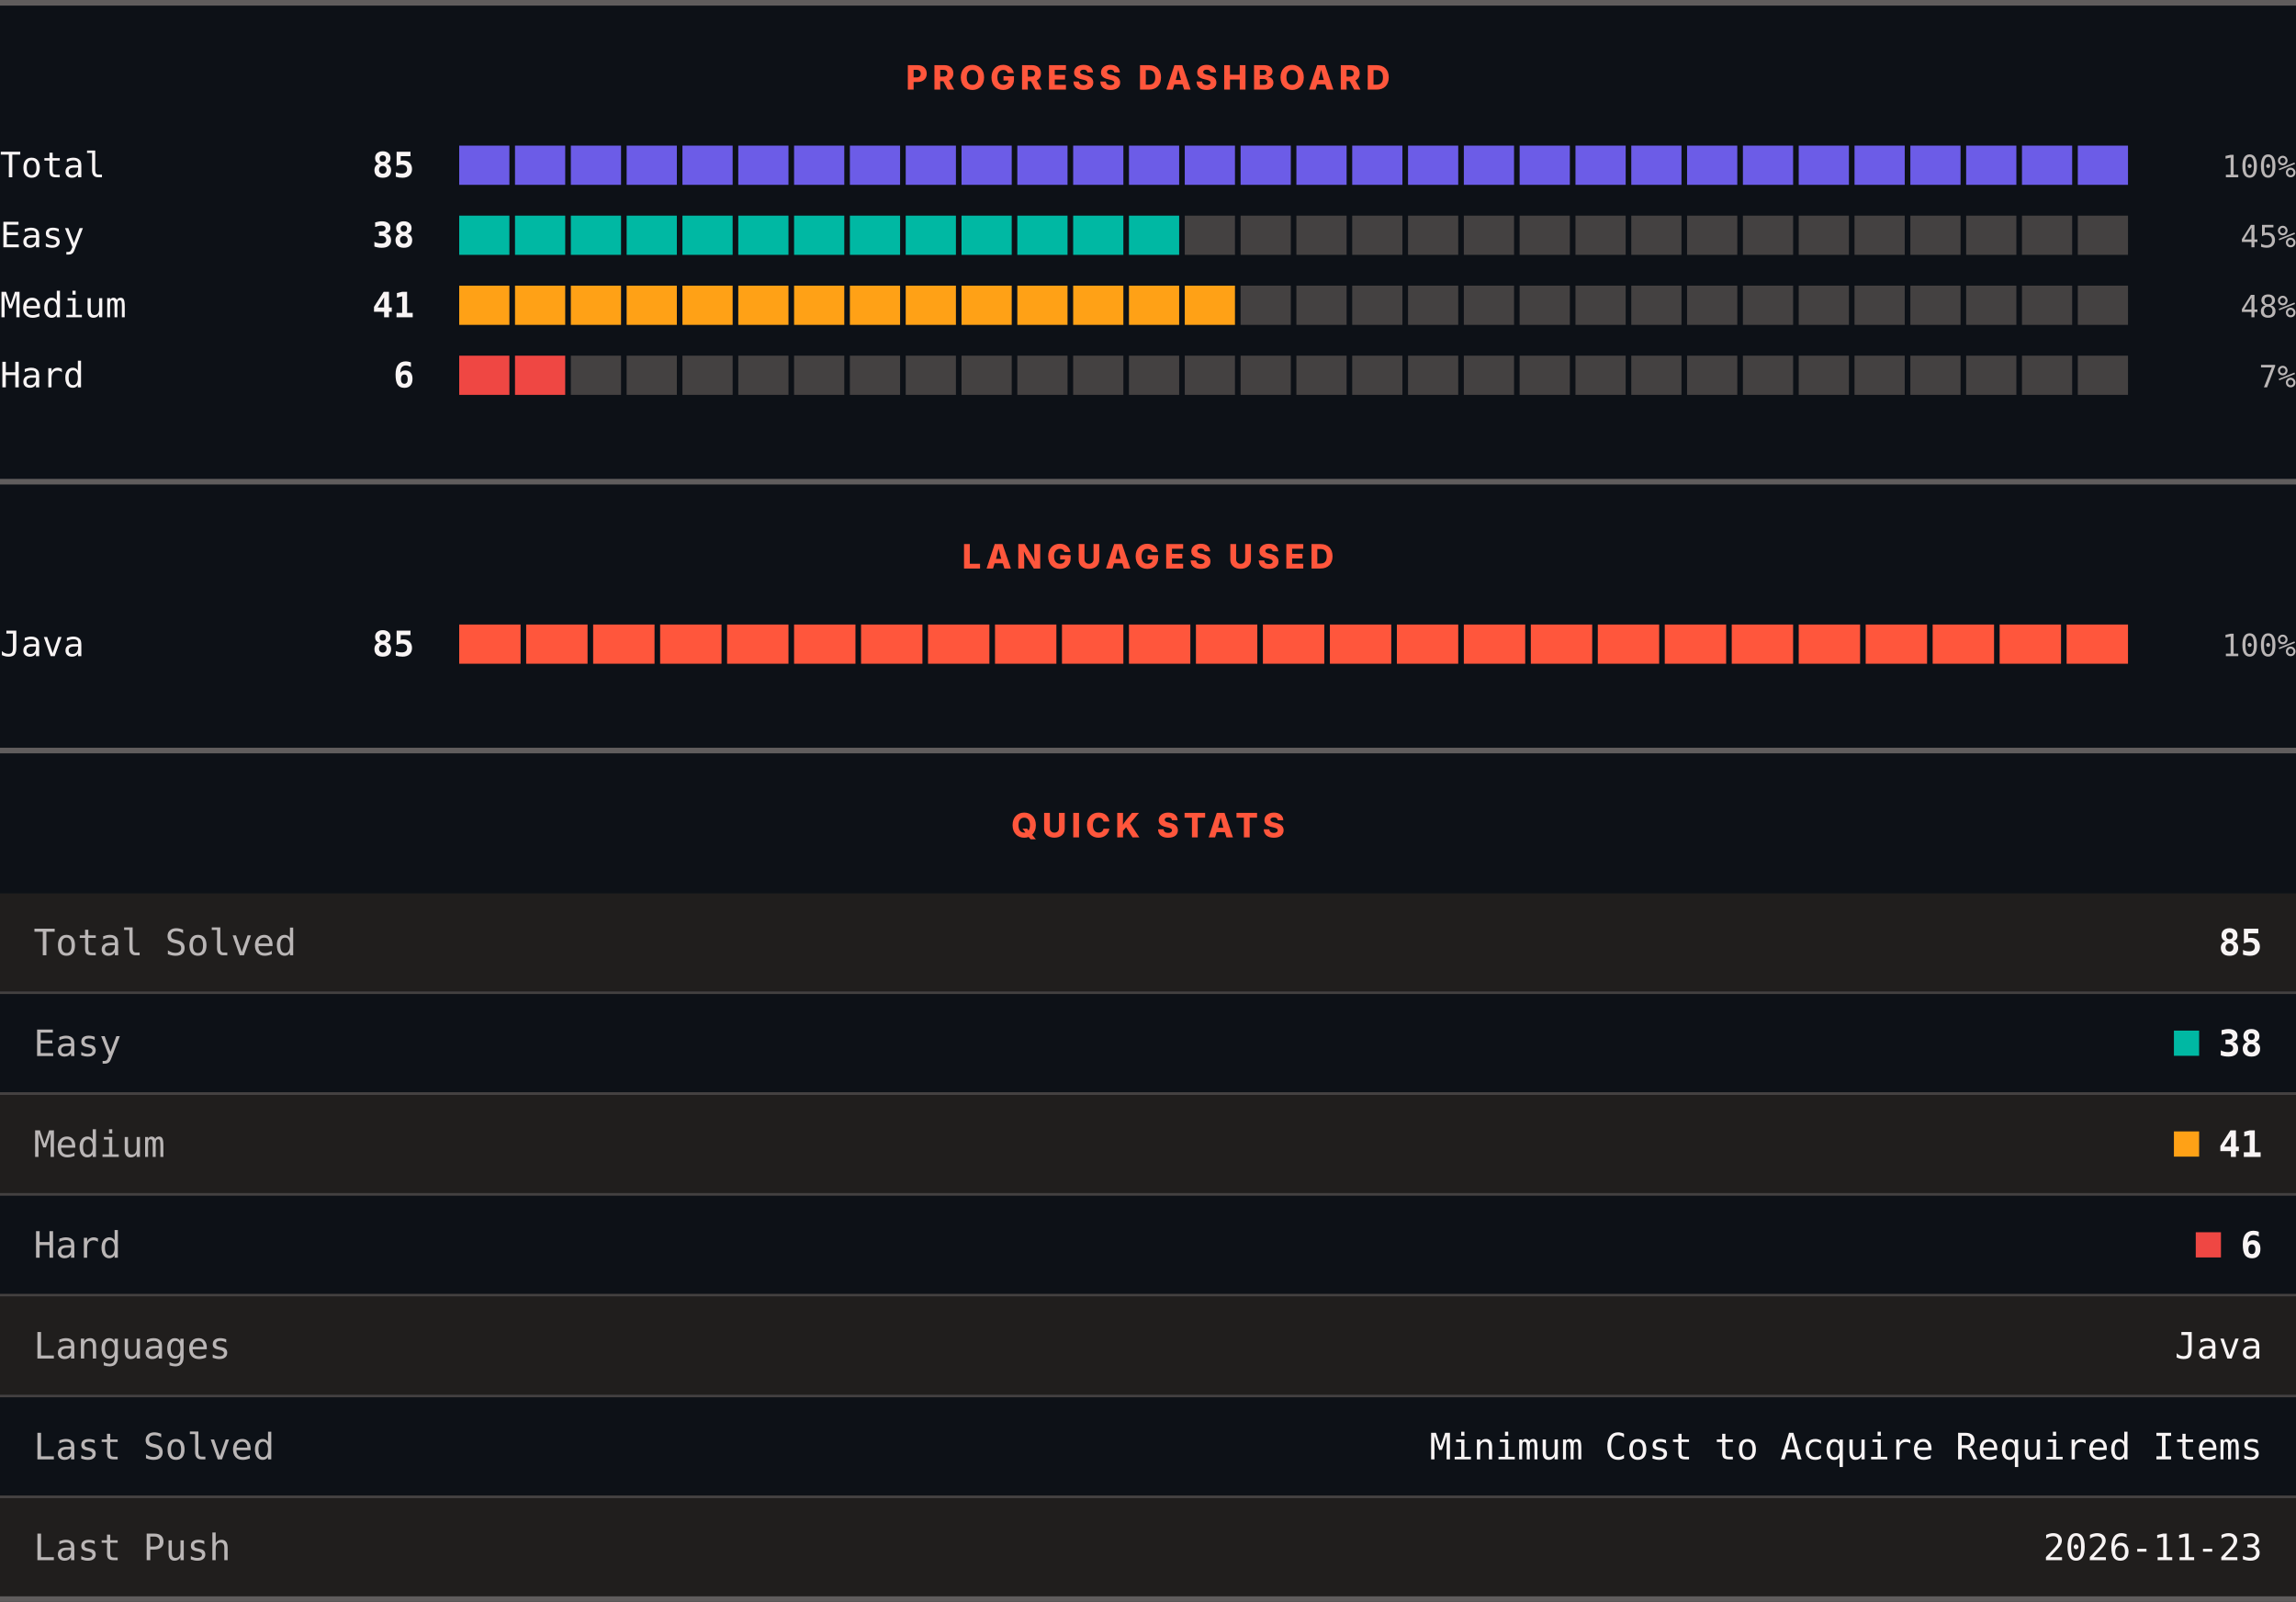
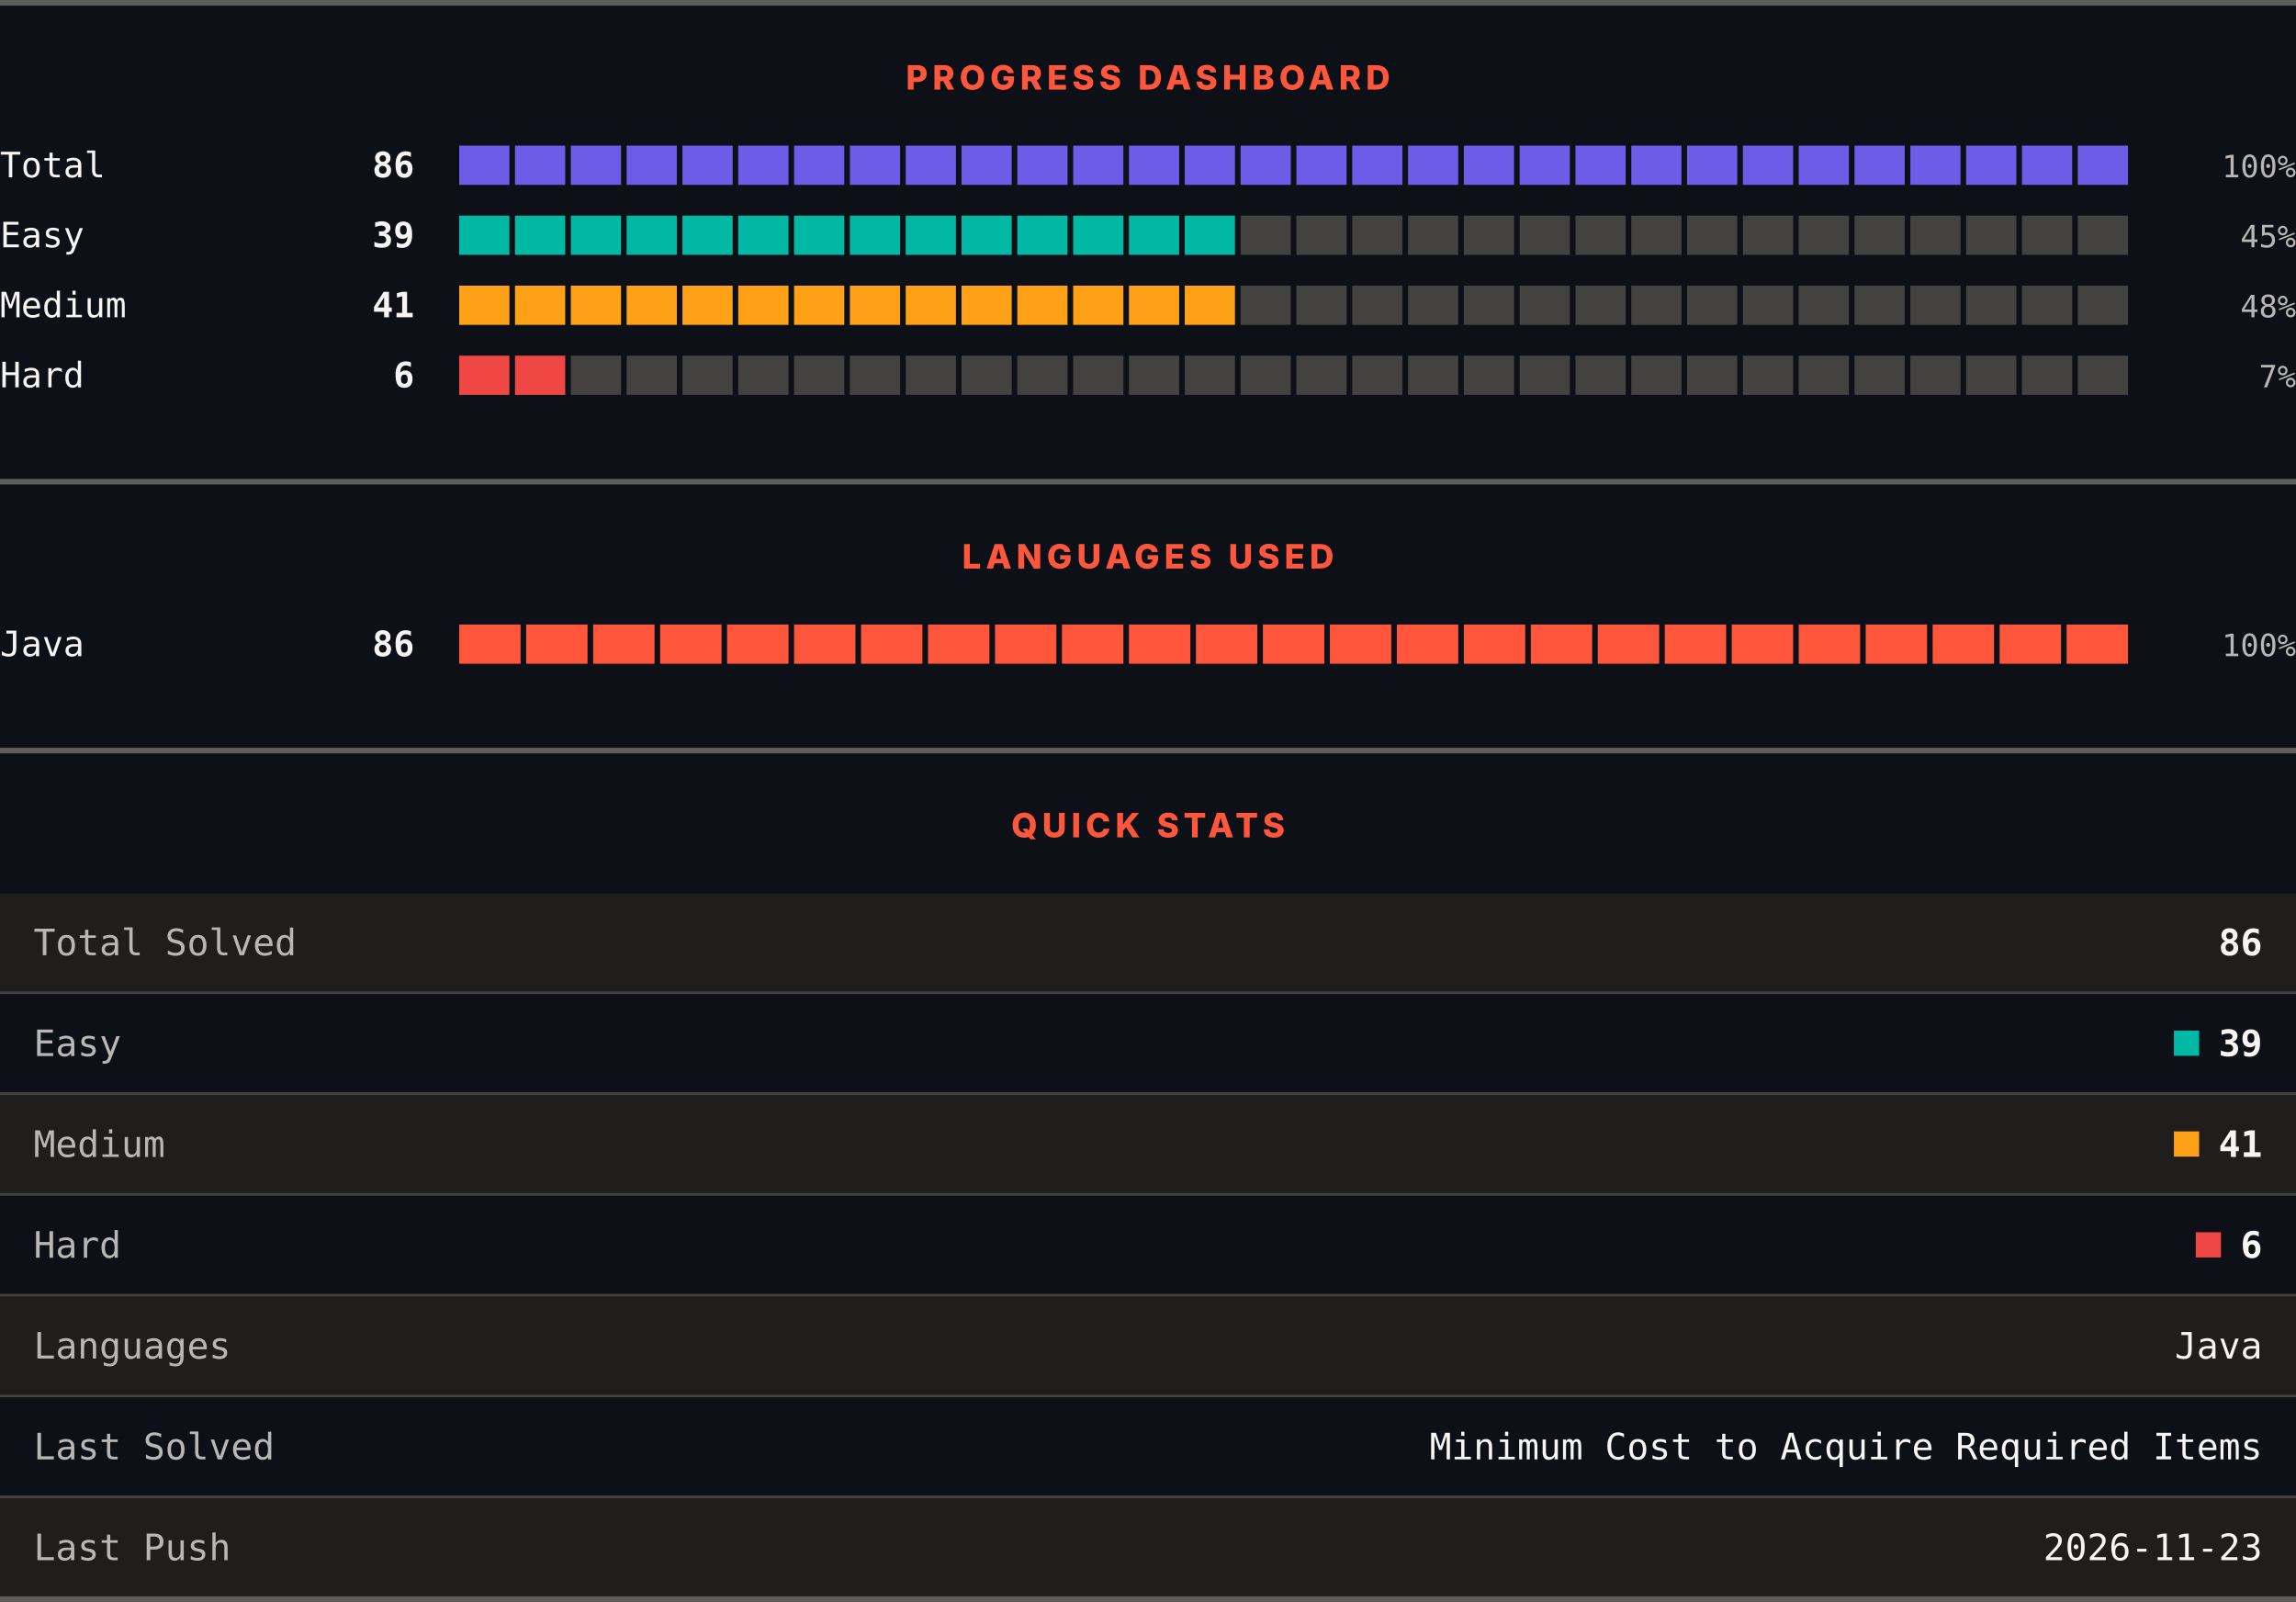
<svg xmlns="http://www.w3.org/2000/svg" width="820" height="572" viewBox="0 0 820 572" role="img" aria-label="LeetCode progress, languages and quick stats">
  <rect width="820" height="572" fill="#0d1117" />
  <rect x="0" y="0" width="820" height="2" fill="#605d5d" />
  <text x="410" y="32" text-anchor="middle" font-family="Archivo, system-ui, -apple-system, Segoe UI, sans-serif" font-size="12" font-weight="800" letter-spacing="1.68" fill="#ff563c">PROGRESS DASHBOARD</text>
  <text x="0" y="63.3" font-family="ui-monospace, SFMono-Regular, Menlo, Consolas, monospace" font-size="12.5" fill="#f8f4f4">Total</text>
-   <text x="148" y="63.3" text-anchor="end" font-family="ui-monospace, SFMono-Regular, Menlo, Consolas, monospace" font-size="12.5" font-weight="700" fill="#f8f4f4">85</text>
+   <text x="148" y="63.3" text-anchor="end" font-family="ui-monospace, SFMono-Regular, Menlo, Consolas, monospace" font-size="12.5" font-weight="700" fill="#f8f4f4">86</text>
  <rect x="164.00" y="52" width="17.93" height="14" fill="#6c5ce7" />
  <rect x="183.93" y="52" width="17.93" height="14" fill="#6c5ce7" />
  <rect x="203.87" y="52" width="17.93" height="14" fill="#6c5ce7" />
  <rect x="223.80" y="52" width="17.93" height="14" fill="#6c5ce7" />
  <rect x="243.73" y="52" width="17.93" height="14" fill="#6c5ce7" />
  <rect x="263.67" y="52" width="17.93" height="14" fill="#6c5ce7" />
  <rect x="283.60" y="52" width="17.93" height="14" fill="#6c5ce7" />
  <rect x="303.53" y="52" width="17.93" height="14" fill="#6c5ce7" />
  <rect x="323.47" y="52" width="17.93" height="14" fill="#6c5ce7" />
  <rect x="343.40" y="52" width="17.93" height="14" fill="#6c5ce7" />
  <rect x="363.33" y="52" width="17.93" height="14" fill="#6c5ce7" />
  <rect x="383.27" y="52" width="17.93" height="14" fill="#6c5ce7" />
  <rect x="403.20" y="52" width="17.93" height="14" fill="#6c5ce7" />
  <rect x="423.13" y="52" width="17.93" height="14" fill="#6c5ce7" />
  <rect x="443.07" y="52" width="17.93" height="14" fill="#6c5ce7" />
  <rect x="463.00" y="52" width="17.93" height="14" fill="#6c5ce7" />
  <rect x="482.93" y="52" width="17.93" height="14" fill="#6c5ce7" />
  <rect x="502.87" y="52" width="17.93" height="14" fill="#6c5ce7" />
  <rect x="522.80" y="52" width="17.93" height="14" fill="#6c5ce7" />
  <rect x="542.73" y="52" width="17.93" height="14" fill="#6c5ce7" />
  <rect x="562.67" y="52" width="17.93" height="14" fill="#6c5ce7" />
  <rect x="582.60" y="52" width="17.93" height="14" fill="#6c5ce7" />
  <rect x="602.53" y="52" width="17.93" height="14" fill="#6c5ce7" />
  <rect x="622.47" y="52" width="17.93" height="14" fill="#6c5ce7" />
  <rect x="642.40" y="52" width="17.93" height="14" fill="#6c5ce7" />
  <rect x="662.33" y="52" width="17.93" height="14" fill="#6c5ce7" />
  <rect x="682.27" y="52" width="17.93" height="14" fill="#6c5ce7" />
  <rect x="702.20" y="52" width="17.93" height="14" fill="#6c5ce7" />
  <rect x="722.13" y="52" width="17.93" height="14" fill="#6c5ce7" />
  <rect x="742.07" y="52" width="17.93" height="14" fill="#6c5ce7" />
  <text x="820" y="63.3" text-anchor="end" font-family="ui-monospace, SFMono-Regular, Menlo, Consolas, monospace" font-size="11" fill="#bab6b6">100%</text>
  <text x="0" y="88.3" font-family="ui-monospace, SFMono-Regular, Menlo, Consolas, monospace" font-size="12.5" fill="#f8f4f4">Easy</text>
-   <text x="148" y="88.3" text-anchor="end" font-family="ui-monospace, SFMono-Regular, Menlo, Consolas, monospace" font-size="12.5" font-weight="700" fill="#f8f4f4">38</text>
+   <text x="148" y="88.3" text-anchor="end" font-family="ui-monospace, SFMono-Regular, Menlo, Consolas, monospace" font-size="12.5" font-weight="700" fill="#f8f4f4">39</text>
  <rect x="164.00" y="77" width="17.93" height="14" fill="#00b8a3" />
  <rect x="183.93" y="77" width="17.93" height="14" fill="#00b8a3" />
  <rect x="203.87" y="77" width="17.93" height="14" fill="#00b8a3" />
  <rect x="223.80" y="77" width="17.93" height="14" fill="#00b8a3" />
  <rect x="243.73" y="77" width="17.93" height="14" fill="#00b8a3" />
  <rect x="263.67" y="77" width="17.93" height="14" fill="#00b8a3" />
  <rect x="283.60" y="77" width="17.93" height="14" fill="#00b8a3" />
  <rect x="303.53" y="77" width="17.93" height="14" fill="#00b8a3" />
  <rect x="323.47" y="77" width="17.93" height="14" fill="#00b8a3" />
  <rect x="343.40" y="77" width="17.93" height="14" fill="#00b8a3" />
  <rect x="363.33" y="77" width="17.93" height="14" fill="#00b8a3" />
  <rect x="383.27" y="77" width="17.93" height="14" fill="#00b8a3" />
  <rect x="403.20" y="77" width="17.93" height="14" fill="#00b8a3" />
-   <rect x="423.13" y="77" width="17.93" height="14" fill="#444141" />
+   <rect x="423.13" y="77" width="17.93" height="14" fill="#00b8a3" />
  <rect x="443.07" y="77" width="17.93" height="14" fill="#444141" />
  <rect x="463.00" y="77" width="17.93" height="14" fill="#444141" />
  <rect x="482.93" y="77" width="17.93" height="14" fill="#444141" />
  <rect x="502.87" y="77" width="17.93" height="14" fill="#444141" />
  <rect x="522.80" y="77" width="17.93" height="14" fill="#444141" />
  <rect x="542.73" y="77" width="17.93" height="14" fill="#444141" />
  <rect x="562.67" y="77" width="17.93" height="14" fill="#444141" />
  <rect x="582.60" y="77" width="17.93" height="14" fill="#444141" />
  <rect x="602.53" y="77" width="17.93" height="14" fill="#444141" />
  <rect x="622.47" y="77" width="17.93" height="14" fill="#444141" />
  <rect x="642.40" y="77" width="17.93" height="14" fill="#444141" />
  <rect x="662.33" y="77" width="17.93" height="14" fill="#444141" />
  <rect x="682.27" y="77" width="17.93" height="14" fill="#444141" />
  <rect x="702.20" y="77" width="17.93" height="14" fill="#444141" />
  <rect x="722.13" y="77" width="17.93" height="14" fill="#444141" />
  <rect x="742.07" y="77" width="17.93" height="14" fill="#444141" />
  <text x="820" y="88.3" text-anchor="end" font-family="ui-monospace, SFMono-Regular, Menlo, Consolas, monospace" font-size="11" fill="#bab6b6">45%</text>
  <text x="0" y="113.3" font-family="ui-monospace, SFMono-Regular, Menlo, Consolas, monospace" font-size="12.5" fill="#f8f4f4">Medium</text>
  <text x="148" y="113.3" text-anchor="end" font-family="ui-monospace, SFMono-Regular, Menlo, Consolas, monospace" font-size="12.5" font-weight="700" fill="#f8f4f4">41</text>
  <rect x="164.00" y="102" width="17.93" height="14" fill="#ffa116" />
  <rect x="183.93" y="102" width="17.93" height="14" fill="#ffa116" />
  <rect x="203.87" y="102" width="17.93" height="14" fill="#ffa116" />
  <rect x="223.80" y="102" width="17.93" height="14" fill="#ffa116" />
  <rect x="243.73" y="102" width="17.93" height="14" fill="#ffa116" />
  <rect x="263.67" y="102" width="17.93" height="14" fill="#ffa116" />
  <rect x="283.60" y="102" width="17.93" height="14" fill="#ffa116" />
  <rect x="303.53" y="102" width="17.93" height="14" fill="#ffa116" />
  <rect x="323.47" y="102" width="17.93" height="14" fill="#ffa116" />
  <rect x="343.40" y="102" width="17.93" height="14" fill="#ffa116" />
  <rect x="363.33" y="102" width="17.93" height="14" fill="#ffa116" />
  <rect x="383.27" y="102" width="17.93" height="14" fill="#ffa116" />
  <rect x="403.20" y="102" width="17.93" height="14" fill="#ffa116" />
  <rect x="423.13" y="102" width="17.93" height="14" fill="#ffa116" />
  <rect x="443.07" y="102" width="17.93" height="14" fill="#444141" />
  <rect x="463.00" y="102" width="17.93" height="14" fill="#444141" />
  <rect x="482.93" y="102" width="17.93" height="14" fill="#444141" />
  <rect x="502.87" y="102" width="17.93" height="14" fill="#444141" />
  <rect x="522.80" y="102" width="17.93" height="14" fill="#444141" />
  <rect x="542.73" y="102" width="17.93" height="14" fill="#444141" />
  <rect x="562.67" y="102" width="17.93" height="14" fill="#444141" />
  <rect x="582.60" y="102" width="17.93" height="14" fill="#444141" />
  <rect x="602.53" y="102" width="17.93" height="14" fill="#444141" />
  <rect x="622.47" y="102" width="17.93" height="14" fill="#444141" />
  <rect x="642.40" y="102" width="17.93" height="14" fill="#444141" />
  <rect x="662.33" y="102" width="17.93" height="14" fill="#444141" />
  <rect x="682.27" y="102" width="17.93" height="14" fill="#444141" />
  <rect x="702.20" y="102" width="17.93" height="14" fill="#444141" />
  <rect x="722.13" y="102" width="17.93" height="14" fill="#444141" />
  <rect x="742.07" y="102" width="17.93" height="14" fill="#444141" />
  <text x="820" y="113.3" text-anchor="end" font-family="ui-monospace, SFMono-Regular, Menlo, Consolas, monospace" font-size="11" fill="#bab6b6">48%</text>
  <text x="0" y="138.3" font-family="ui-monospace, SFMono-Regular, Menlo, Consolas, monospace" font-size="12.5" fill="#f8f4f4">Hard</text>
  <text x="148" y="138.3" text-anchor="end" font-family="ui-monospace, SFMono-Regular, Menlo, Consolas, monospace" font-size="12.5" font-weight="700" fill="#f8f4f4">6</text>
  <rect x="164.00" y="127" width="17.93" height="14" fill="#ef4743" />
  <rect x="183.93" y="127" width="17.93" height="14" fill="#ef4743" />
  <rect x="203.87" y="127" width="17.93" height="14" fill="#444141" />
  <rect x="223.80" y="127" width="17.93" height="14" fill="#444141" />
  <rect x="243.73" y="127" width="17.93" height="14" fill="#444141" />
  <rect x="263.67" y="127" width="17.93" height="14" fill="#444141" />
  <rect x="283.60" y="127" width="17.93" height="14" fill="#444141" />
  <rect x="303.53" y="127" width="17.93" height="14" fill="#444141" />
  <rect x="323.47" y="127" width="17.93" height="14" fill="#444141" />
  <rect x="343.40" y="127" width="17.93" height="14" fill="#444141" />
  <rect x="363.33" y="127" width="17.93" height="14" fill="#444141" />
  <rect x="383.27" y="127" width="17.93" height="14" fill="#444141" />
  <rect x="403.20" y="127" width="17.93" height="14" fill="#444141" />
  <rect x="423.13" y="127" width="17.93" height="14" fill="#444141" />
  <rect x="443.07" y="127" width="17.93" height="14" fill="#444141" />
  <rect x="463.00" y="127" width="17.93" height="14" fill="#444141" />
  <rect x="482.93" y="127" width="17.93" height="14" fill="#444141" />
  <rect x="502.87" y="127" width="17.93" height="14" fill="#444141" />
  <rect x="522.80" y="127" width="17.93" height="14" fill="#444141" />
  <rect x="542.73" y="127" width="17.93" height="14" fill="#444141" />
  <rect x="562.67" y="127" width="17.93" height="14" fill="#444141" />
  <rect x="582.60" y="127" width="17.93" height="14" fill="#444141" />
  <rect x="602.53" y="127" width="17.93" height="14" fill="#444141" />
  <rect x="622.47" y="127" width="17.93" height="14" fill="#444141" />
  <rect x="642.40" y="127" width="17.93" height="14" fill="#444141" />
  <rect x="662.33" y="127" width="17.93" height="14" fill="#444141" />
  <rect x="682.27" y="127" width="17.93" height="14" fill="#444141" />
  <rect x="702.20" y="127" width="17.93" height="14" fill="#444141" />
  <rect x="722.13" y="127" width="17.93" height="14" fill="#444141" />
  <rect x="742.07" y="127" width="17.93" height="14" fill="#444141" />
  <text x="820" y="138.3" text-anchor="end" font-family="ui-monospace, SFMono-Regular, Menlo, Consolas, monospace" font-size="11" fill="#bab6b6">7%</text>
  <rect x="0" y="171" width="820" height="2" fill="#605d5d" />
  <text x="410" y="203" text-anchor="middle" font-family="Archivo, system-ui, -apple-system, Segoe UI, sans-serif" font-size="12" font-weight="800" letter-spacing="1.68" fill="#ff563c">LANGUAGES USED</text>
  <text x="0" y="234.3" font-family="ui-monospace, SFMono-Regular, Menlo, Consolas, monospace" font-size="12.5" fill="#f8f4f4">Java</text>
-   <text x="148" y="234.3" text-anchor="end" font-family="ui-monospace, SFMono-Regular, Menlo, Consolas, monospace" font-size="12.5" font-weight="700" fill="#f8f4f4">85</text>
+   <text x="148" y="234.3" text-anchor="end" font-family="ui-monospace, SFMono-Regular, Menlo, Consolas, monospace" font-size="12.5" font-weight="700" fill="#f8f4f4">86</text>
  <rect x="164.00" y="223" width="21.92" height="14" fill="#ff563c" />
  <rect x="187.92" y="223" width="21.92" height="14" fill="#ff563c" />
  <rect x="211.84" y="223" width="21.92" height="14" fill="#ff563c" />
  <rect x="235.76" y="223" width="21.92" height="14" fill="#ff563c" />
  <rect x="259.68" y="223" width="21.92" height="14" fill="#ff563c" />
  <rect x="283.60" y="223" width="21.92" height="14" fill="#ff563c" />
  <rect x="307.52" y="223" width="21.92" height="14" fill="#ff563c" />
  <rect x="331.44" y="223" width="21.92" height="14" fill="#ff563c" />
  <rect x="355.36" y="223" width="21.92" height="14" fill="#ff563c" />
  <rect x="379.28" y="223" width="21.92" height="14" fill="#ff563c" />
  <rect x="403.20" y="223" width="21.92" height="14" fill="#ff563c" />
  <rect x="427.12" y="223" width="21.92" height="14" fill="#ff563c" />
  <rect x="451.04" y="223" width="21.92" height="14" fill="#ff563c" />
  <rect x="474.96" y="223" width="21.92" height="14" fill="#ff563c" />
  <rect x="498.88" y="223" width="21.92" height="14" fill="#ff563c" />
  <rect x="522.80" y="223" width="21.92" height="14" fill="#ff563c" />
  <rect x="546.72" y="223" width="21.92" height="14" fill="#ff563c" />
  <rect x="570.64" y="223" width="21.92" height="14" fill="#ff563c" />
  <rect x="594.56" y="223" width="21.92" height="14" fill="#ff563c" />
  <rect x="618.48" y="223" width="21.92" height="14" fill="#ff563c" />
  <rect x="642.40" y="223" width="21.92" height="14" fill="#ff563c" />
  <rect x="666.32" y="223" width="21.92" height="14" fill="#ff563c" />
  <rect x="690.24" y="223" width="21.92" height="14" fill="#ff563c" />
  <rect x="714.16" y="223" width="21.92" height="14" fill="#ff563c" />
  <rect x="738.08" y="223" width="21.92" height="14" fill="#ff563c" />
  <text x="820" y="234.3" text-anchor="end" font-family="ui-monospace, SFMono-Regular, Menlo, Consolas, monospace" font-size="11" fill="#bab6b6">100%</text>
  <rect x="0" y="267" width="820" height="2" fill="#605d5d" />
  <text x="410" y="299" text-anchor="middle" font-family="Archivo, system-ui, -apple-system, Segoe UI, sans-serif" font-size="12" font-weight="800" letter-spacing="1.68" fill="#ff563c">QUICK STATS</text>
  <rect x="0" y="319" width="820" height="35" fill="#201e1d" />
  <text x="12" y="341.1" font-family="ui-monospace, SFMono-Regular, Menlo, Consolas, monospace" font-size="13" fill="#bab6b6">Total Solved</text>
-   <text x="808" y="341.1" text-anchor="end" font-family="ui-monospace, SFMono-Regular, Menlo, Consolas, monospace" font-size="13" font-weight="700" fill="#f8f4f4">85</text>
+   <text x="808" y="341.1" text-anchor="end" font-family="ui-monospace, SFMono-Regular, Menlo, Consolas, monospace" font-size="13" font-weight="700" fill="#f8f4f4">86</text>
  <rect x="0" y="354" width="820" height="1" fill="#444141" />
  <rect x="0" y="355" width="820" height="35" fill="#0d1117" />
  <text x="12" y="377.1" font-family="ui-monospace, SFMono-Regular, Menlo, Consolas, monospace" font-size="13" fill="#bab6b6">Easy</text>
  <rect x="776.4" y="368" width="9" height="9" fill="#00b8a3" />
-   <text x="808" y="377.1" text-anchor="end" font-family="ui-monospace, SFMono-Regular, Menlo, Consolas, monospace" font-size="13" font-weight="700" fill="#f8f4f4">38</text>
+   <text x="808" y="377.1" text-anchor="end" font-family="ui-monospace, SFMono-Regular, Menlo, Consolas, monospace" font-size="13" font-weight="700" fill="#f8f4f4">39</text>
  <rect x="0" y="390" width="820" height="1" fill="#444141" />
  <rect x="0" y="391" width="820" height="35" fill="#201e1d" />
  <text x="12" y="413.1" font-family="ui-monospace, SFMono-Regular, Menlo, Consolas, monospace" font-size="13" fill="#bab6b6">Medium</text>
  <rect x="776.4" y="404" width="9" height="9" fill="#ffa116" />
  <text x="808" y="413.1" text-anchor="end" font-family="ui-monospace, SFMono-Regular, Menlo, Consolas, monospace" font-size="13" font-weight="700" fill="#f8f4f4">41</text>
  <rect x="0" y="426" width="820" height="1" fill="#444141" />
  <rect x="0" y="427" width="820" height="35" fill="#0d1117" />
  <text x="12" y="449.1" font-family="ui-monospace, SFMono-Regular, Menlo, Consolas, monospace" font-size="13" fill="#bab6b6">Hard</text>
  <rect x="784.2" y="440" width="9" height="9" fill="#ef4743" />
  <text x="808" y="449.1" text-anchor="end" font-family="ui-monospace, SFMono-Regular, Menlo, Consolas, monospace" font-size="13" font-weight="700" fill="#f8f4f4">6</text>
  <rect x="0" y="462" width="820" height="1" fill="#444141" />
  <rect x="0" y="463" width="820" height="35" fill="#201e1d" />
  <text x="12" y="485.1" font-family="ui-monospace, SFMono-Regular, Menlo, Consolas, monospace" font-size="13" fill="#bab6b6">Languages</text>
  <text x="808" y="485.1" text-anchor="end" font-family="ui-monospace, SFMono-Regular, Menlo, Consolas, monospace" font-size="13" fill="#f8f4f4">Java</text>
  <rect x="0" y="498" width="820" height="1" fill="#444141" />
  <rect x="0" y="499" width="820" height="35" fill="#0d1117" />
  <text x="12" y="521.1" font-family="ui-monospace, SFMono-Regular, Menlo, Consolas, monospace" font-size="13" fill="#bab6b6">Last Solved</text>
  <text x="808" y="521.1" text-anchor="end" font-family="ui-monospace, SFMono-Regular, Menlo, Consolas, monospace" font-size="13" fill="#f8f4f4">Minimum Cost to Acquire Required Items</text>
  <rect x="0" y="534" width="820" height="1" fill="#444141" />
  <rect x="0" y="535" width="820" height="35" fill="#201e1d" />
  <text x="12" y="557.1" font-family="ui-monospace, SFMono-Regular, Menlo, Consolas, monospace" font-size="13" fill="#bab6b6">Last Push</text>
  <text x="808" y="557.1" text-anchor="end" font-family="ui-monospace, SFMono-Regular, Menlo, Consolas, monospace" font-size="13" fill="#f8f4f4">2026-11-23</text>
  <rect x="0" y="570" width="820" height="2" fill="#605d5d" />
</svg>
